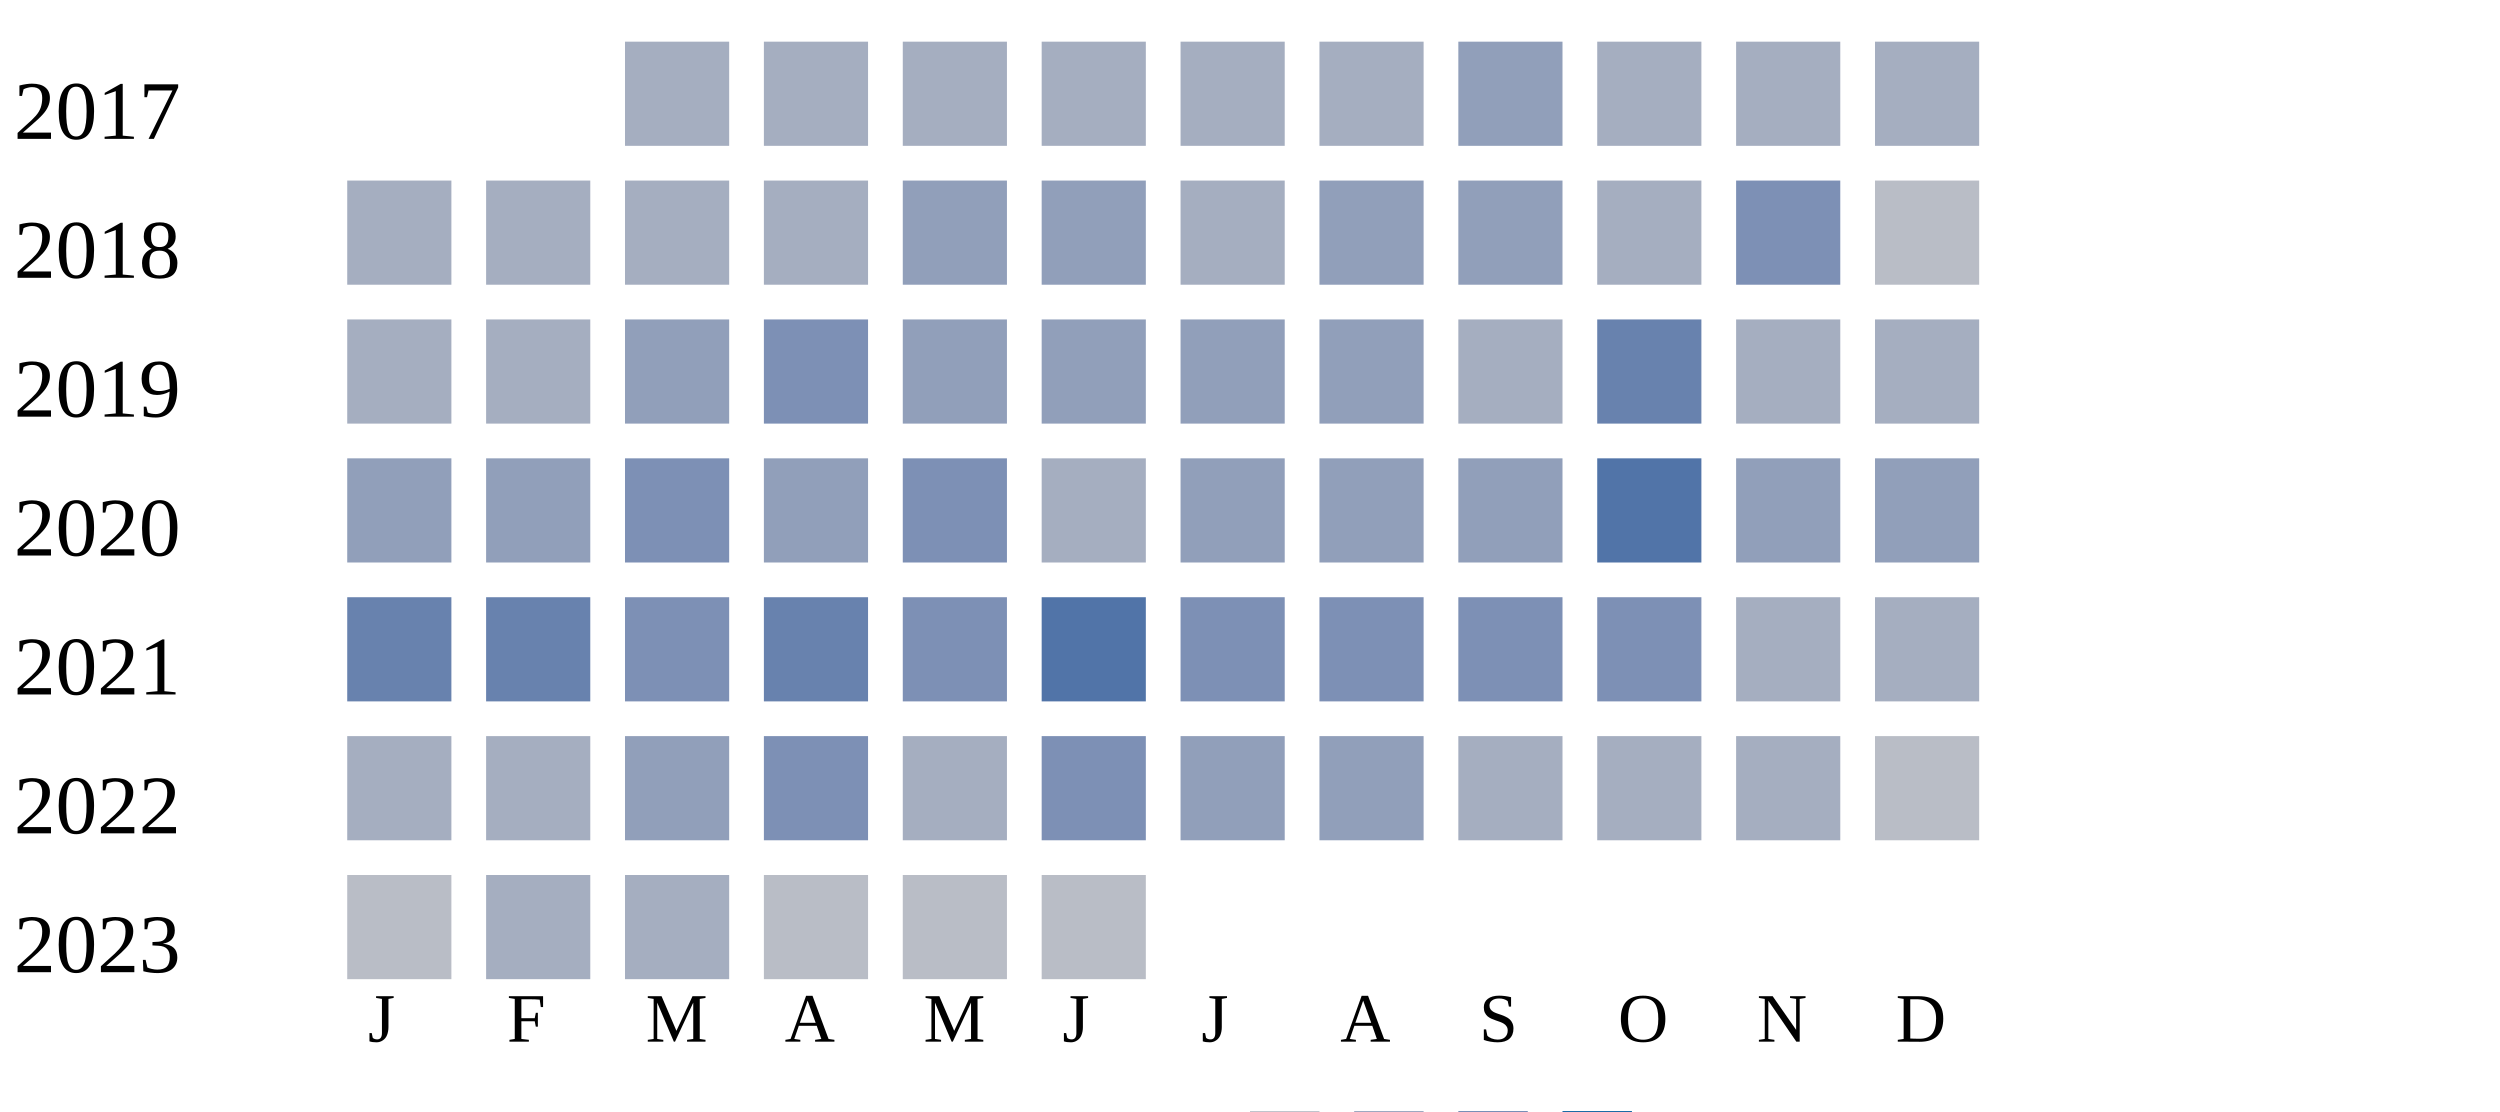
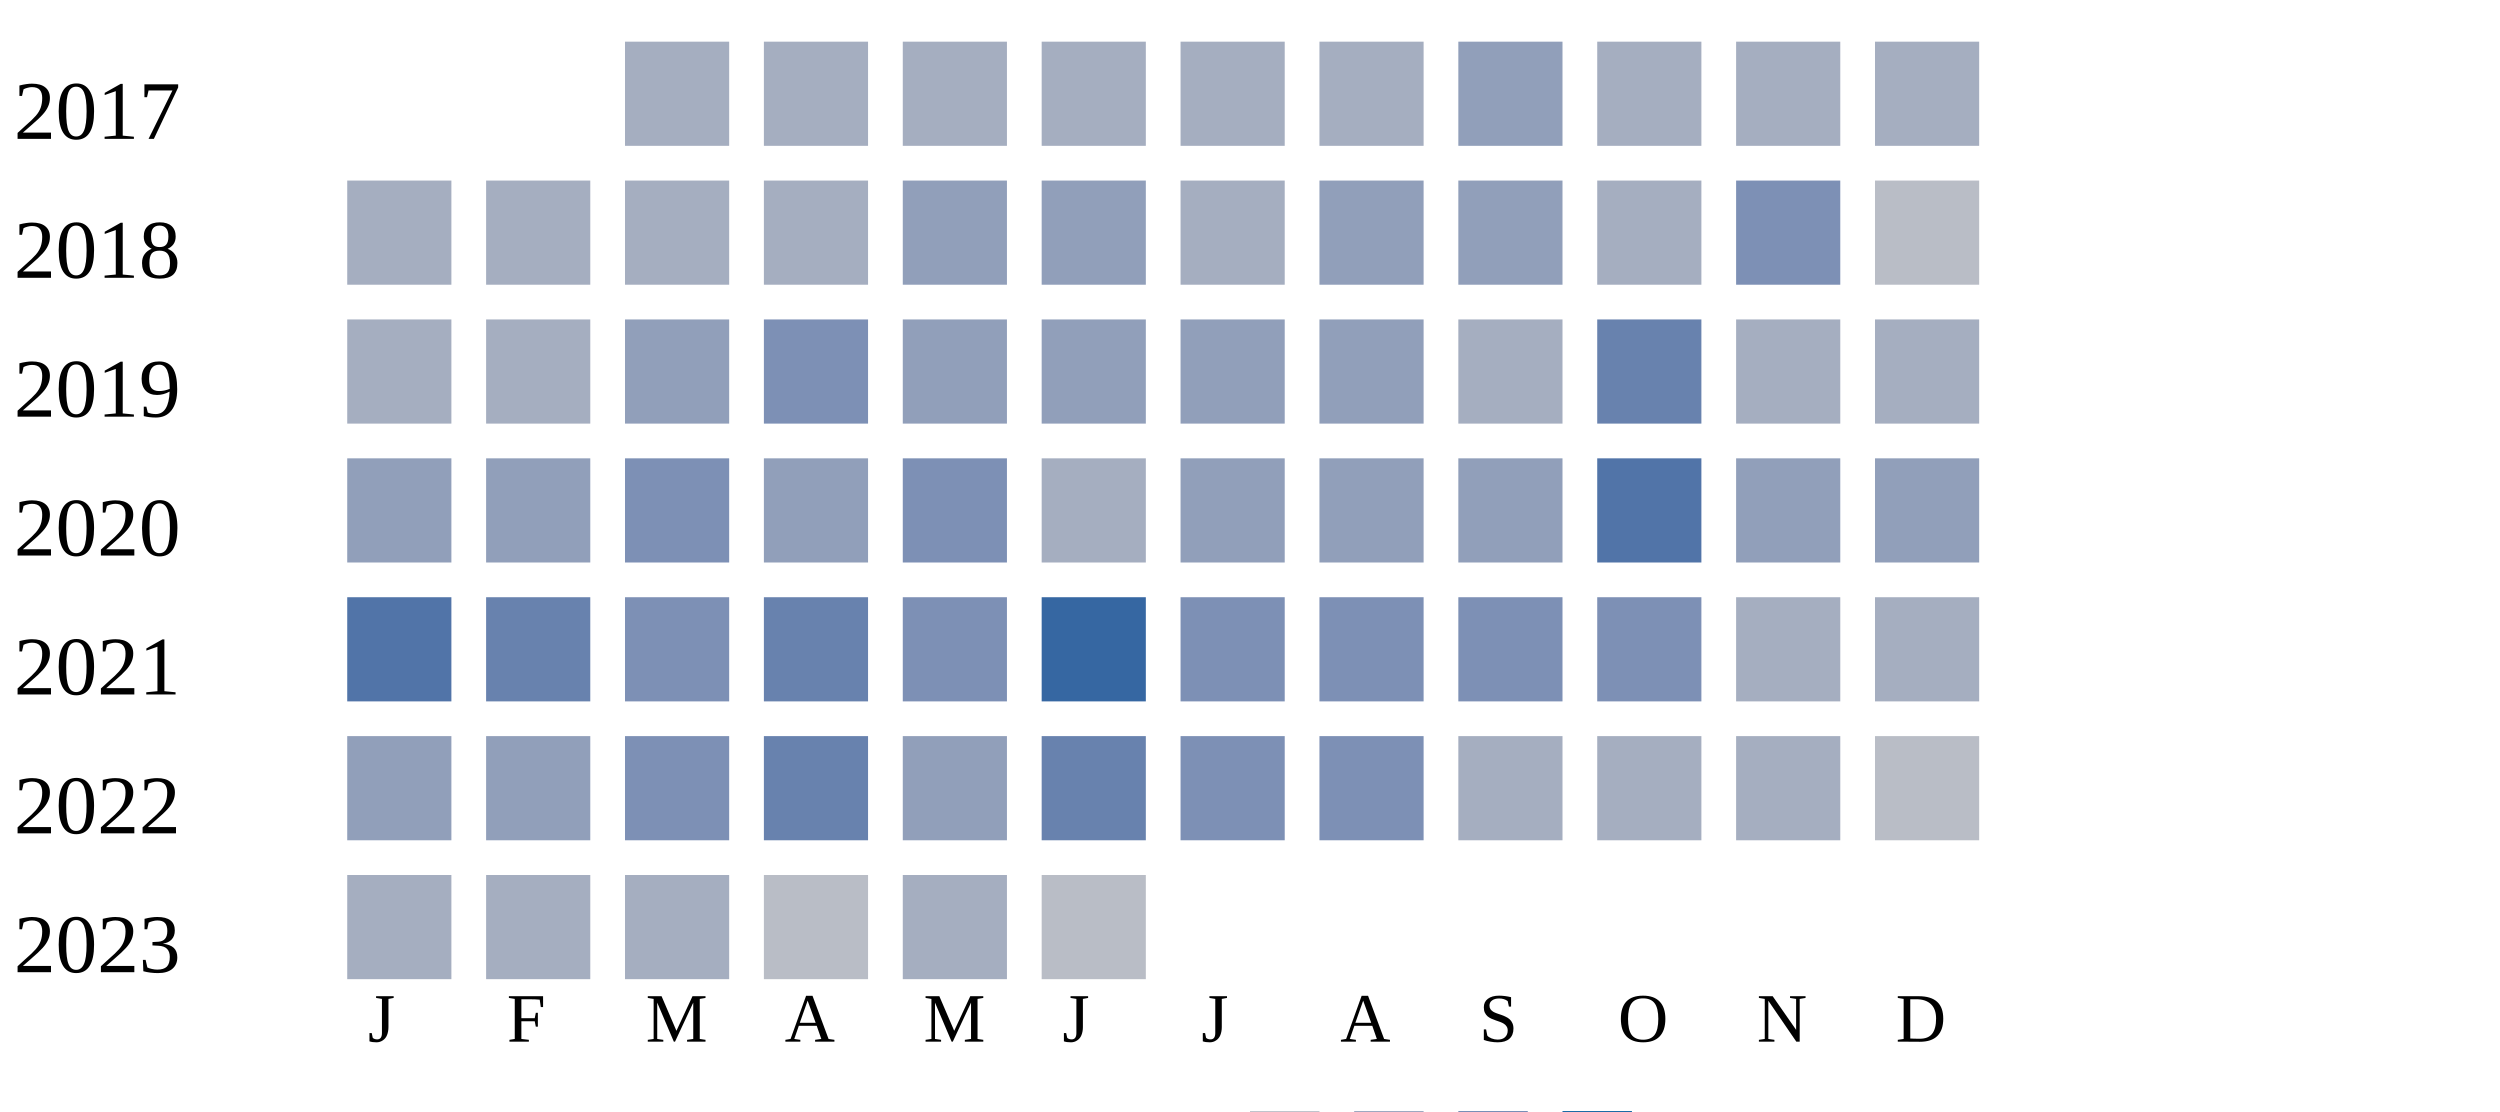
<svg xmlns="http://www.w3.org/2000/svg" width="360" height="160">
  <g transform="translate(0 0)">
    <text x="2" y="20">2017</text>
    <rect x="90" y="6" width="15" height="15" fill="#a5aec0" />
    <rect x="110" y="6" width="15" height="15" fill="#a5aec0" />
    <rect x="130" y="6" width="15" height="15" fill="#a5aec0" />
    <rect x="150" y="6" width="15" height="15" fill="#a5aec0" />
    <rect x="170" y="6" width="15" height="15" fill="#a5aec0" />
    <rect x="190" y="6" width="15" height="15" fill="#a5aec0" />
    <rect x="210" y="6" width="15" height="15" fill="#919fba" />
    <rect x="230" y="6" width="15" height="15" fill="#a5aec0" />
    <rect x="250" y="6" width="15" height="15" fill="#a5aec0" />
    <rect x="270" y="6" width="15" height="15" fill="#a5aec0" />
  </g>
  <g transform="translate(0 20)">
    <text x="2" y="20">2018</text>
    <rect x="50" y="6" width="15" height="15" fill="#a5aec0" />
    <rect x="70" y="6" width="15" height="15" fill="#a5aec0" />
    <rect x="90" y="6" width="15" height="15" fill="#a5aec0" />
    <rect x="110" y="6" width="15" height="15" fill="#a5aec0" />
    <rect x="130" y="6" width="15" height="15" fill="#919fba" />
    <rect x="150" y="6" width="15" height="15" fill="#919fba" />
    <rect x="170" y="6" width="15" height="15" fill="#a5aec0" />
    <rect x="190" y="6" width="15" height="15" fill="#919fba" />
    <rect x="210" y="6" width="15" height="15" fill="#919fba" />
    <rect x="230" y="6" width="15" height="15" fill="#a5aec0" />
    <rect x="250" y="6" width="15" height="15" fill="#7d90b5" />
    <rect x="270" y="6" width="15" height="15" fill="#b9bdc6" />
  </g>
  <g transform="translate(0 40)">
    <text x="2" y="20">2019</text>
    <rect x="50" y="6" width="15" height="15" fill="#a5aec0" />
    <rect x="70" y="6" width="15" height="15" fill="#a5aec0" />
    <rect x="90" y="6" width="15" height="15" fill="#919fba" />
    <rect x="110" y="6" width="15" height="15" fill="#7d90b5" />
    <rect x="130" y="6" width="15" height="15" fill="#919fba" />
    <rect x="150" y="6" width="15" height="15" fill="#919fba" />
    <rect x="170" y="6" width="15" height="15" fill="#919fba" />
    <rect x="190" y="6" width="15" height="15" fill="#919fba" />
    <rect x="210" y="6" width="15" height="15" fill="#a5aec0" />
    <rect x="230" y="6" width="15" height="15" fill="#6882ae" />
    <rect x="250" y="6" width="15" height="15" fill="#a5aec0" />
    <rect x="270" y="6" width="15" height="15" fill="#a5aec0" />
  </g>
  <g transform="translate(0 60)">
    <text x="2" y="20">2020</text>
    <rect x="50" y="6" width="15" height="15" fill="#919fba" />
    <rect x="70" y="6" width="15" height="15" fill="#919fba" />
    <rect x="90" y="6" width="15" height="15" fill="#7d90b5" />
    <rect x="110" y="6" width="15" height="15" fill="#919fba" />
    <rect x="130" y="6" width="15" height="15" fill="#7d90b5" />
    <rect x="150" y="6" width="15" height="15" fill="#a5aec0" />
    <rect x="170" y="6" width="15" height="15" fill="#919fba" />
    <rect x="190" y="6" width="15" height="15" fill="#919fba" />
    <rect x="210" y="6" width="15" height="15" fill="#919fba" />
    <rect x="230" y="6" width="15" height="15" fill="#5174a8" />
    <rect x="250" y="6" width="15" height="15" fill="#919fba" />
    <rect x="270" y="6" width="15" height="15" fill="#919fba" />
  </g>
  <g transform="translate(0 80)">
    <text x="2" y="20">2021</text>
-     <rect x="50" y="6" width="15" height="15" fill="#6882ae" />
+     <rect x="50" y="6" width="15" height="15" fill="#5174a8" />
    <rect x="70" y="6" width="15" height="15" fill="#6882ae" />
    <rect x="90" y="6" width="15" height="15" fill="#7d90b5" />
    <rect x="110" y="6" width="15" height="15" fill="#6882ae" />
    <rect x="130" y="6" width="15" height="15" fill="#7d90b5" />
-     <rect x="150" y="6" width="15" height="15" fill="#5174a8" />
+     <rect x="150" y="6" width="15" height="15" fill="#3667a2" />
    <rect x="170" y="6" width="15" height="15" fill="#7d90b5" />
    <rect x="190" y="6" width="15" height="15" fill="#7d90b5" />
    <rect x="210" y="6" width="15" height="15" fill="#7d90b5" />
    <rect x="230" y="6" width="15" height="15" fill="#7d90b5" />
    <rect x="250" y="6" width="15" height="15" fill="#a5aec0" />
    <rect x="270" y="6" width="15" height="15" fill="#a5aec0" />
  </g>
  <g transform="translate(0 100)">
    <text x="2" y="20">2022</text>
-     <rect x="50" y="6" width="15" height="15" fill="#a5aec0" />
-     <rect x="70" y="6" width="15" height="15" fill="#a5aec0" />
-     <rect x="90" y="6" width="15" height="15" fill="#919fba" />
-     <rect x="110" y="6" width="15" height="15" fill="#7d90b5" />
-     <rect x="130" y="6" width="15" height="15" fill="#a5aec0" />
-     <rect x="150" y="6" width="15" height="15" fill="#7d90b5" />
-     <rect x="170" y="6" width="15" height="15" fill="#919fba" />
-     <rect x="190" y="6" width="15" height="15" fill="#919fba" />
+     <rect x="50" y="6" width="15" height="15" fill="#919fba" />
+     <rect x="70" y="6" width="15" height="15" fill="#919fba" />
+     <rect x="90" y="6" width="15" height="15" fill="#7d90b5" />
+     <rect x="110" y="6" width="15" height="15" fill="#6882ae" />
+     <rect x="130" y="6" width="15" height="15" fill="#919fba" />
+     <rect x="150" y="6" width="15" height="15" fill="#6882ae" />
+     <rect x="170" y="6" width="15" height="15" fill="#7d90b5" />
+     <rect x="190" y="6" width="15" height="15" fill="#7d90b5" />
    <rect x="210" y="6" width="15" height="15" fill="#a5aec0" />
    <rect x="230" y="6" width="15" height="15" fill="#a5aec0" />
    <rect x="250" y="6" width="15" height="15" fill="#a5aec0" />
    <rect x="270" y="6" width="15" height="15" fill="#b9bdc6" />
  </g>
  <g transform="translate(0 120)">
    <text x="2" y="20">2023</text>
-     <rect x="50" y="6" width="15" height="15" fill="#b9bdc6" />
+     <rect x="50" y="6" width="15" height="15" fill="#a5aec0" />
    <rect x="70" y="6" width="15" height="15" fill="#a5aec0" />
    <rect x="90" y="6" width="15" height="15" fill="#a5aec0" />
    <rect x="110" y="6" width="15" height="15" fill="#b9bdc6" />
-     <rect x="130" y="6" width="15" height="15" fill="#b9bdc6" />
+     <rect x="130" y="6" width="15" height="15" fill="#a5aec0" />
    <rect x="150" y="6" width="15" height="15" fill="#b9bdc6" />
  </g>
  <text style="font-size: 10px; text-align: center" x="53" y="150">J</text>
  <text style="font-size: 10px; text-align: center" x="73" y="150">F</text>
  <text style="font-size: 10px; text-align: center" x="93" y="150">M</text>
  <text style="font-size: 10px; text-align: center" x="113" y="150">A</text>
  <text style="font-size: 10px; text-align: center" x="133" y="150">M</text>
  <text style="font-size: 10px; text-align: center" x="153" y="150">J</text>
  <text style="font-size: 10px; text-align: center" x="173" y="150">J</text>
  <text style="font-size: 10px; text-align: center" x="193" y="150">A</text>
  <text style="font-size: 10px; text-align: center" x="213" y="150">S</text>
  <text style="font-size: 10px; text-align: center" x="233" y="150">O</text>
  <text style="font-size: 10px; text-align: center" x="253" y="150">N</text>
  <text style="font-size: 10px; text-align: center" x="273" y="150">D</text>
  <text style="font-size: 10px;" x="155" y="169">Less</text>
  <rect fill="#b9bdc6" width="10" height="10" x="180" y="160" />
  <rect fill="#919fba" width="10" height="10" x="195" y="160" />
  <rect fill="#6882ae" width="10" height="10" x="210" y="160" />
  <rect fill="#005a9c" width="10" height="10" x="225" y="160" />
  <text x="240" y="169" style="font-size: 10px;">More</text>
</svg>
